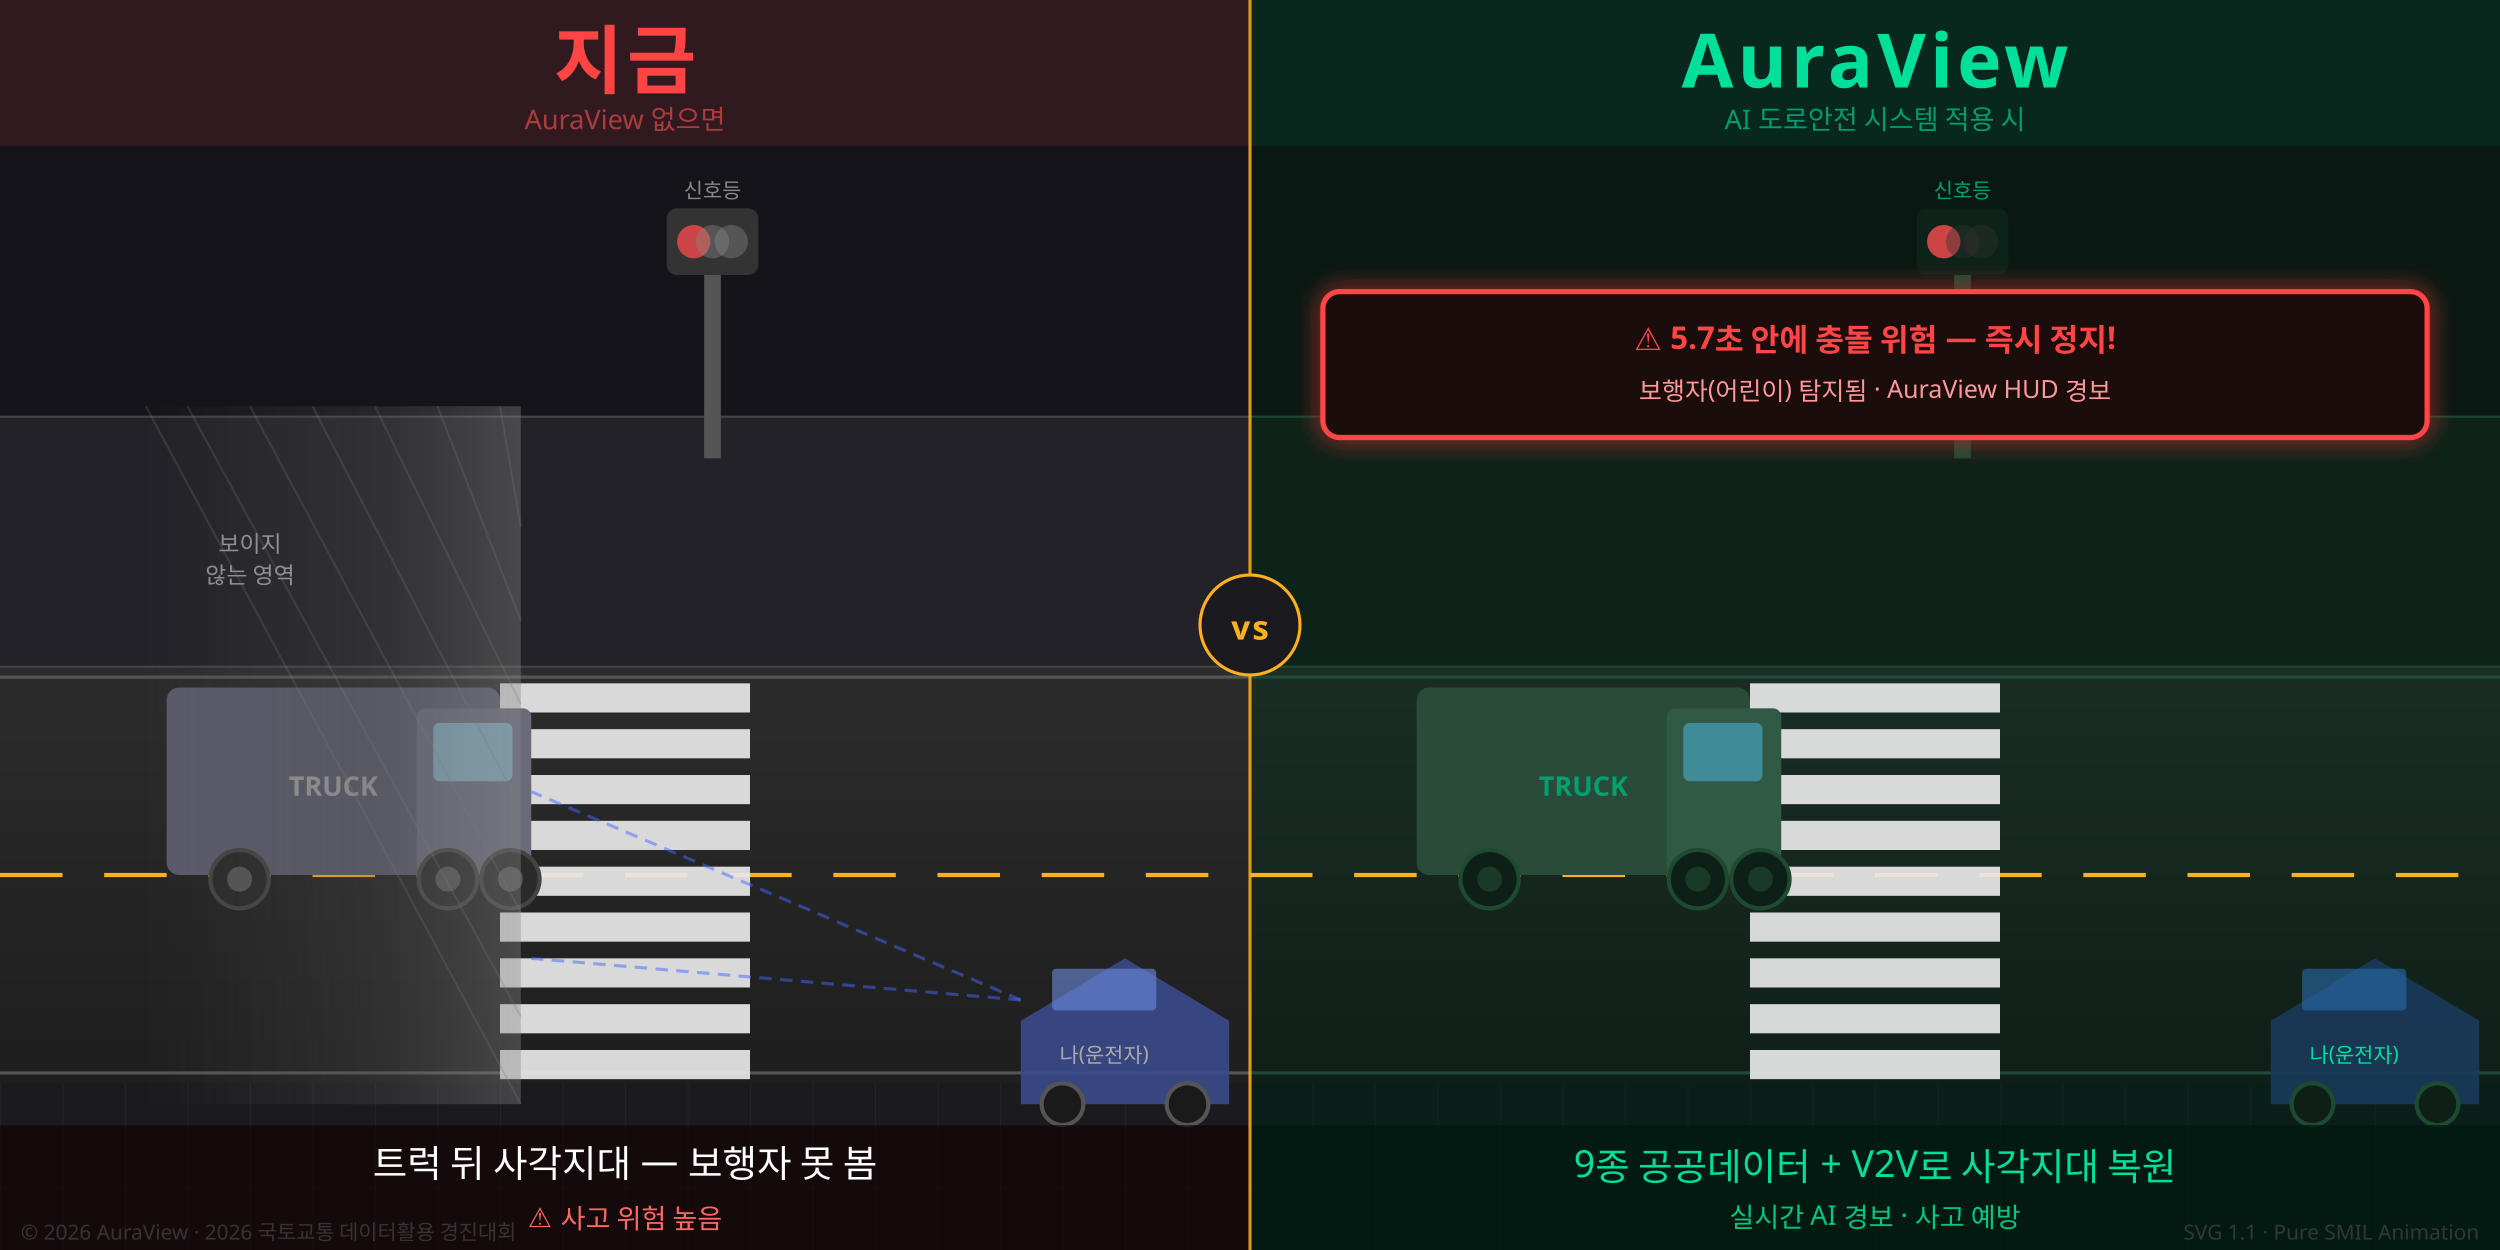
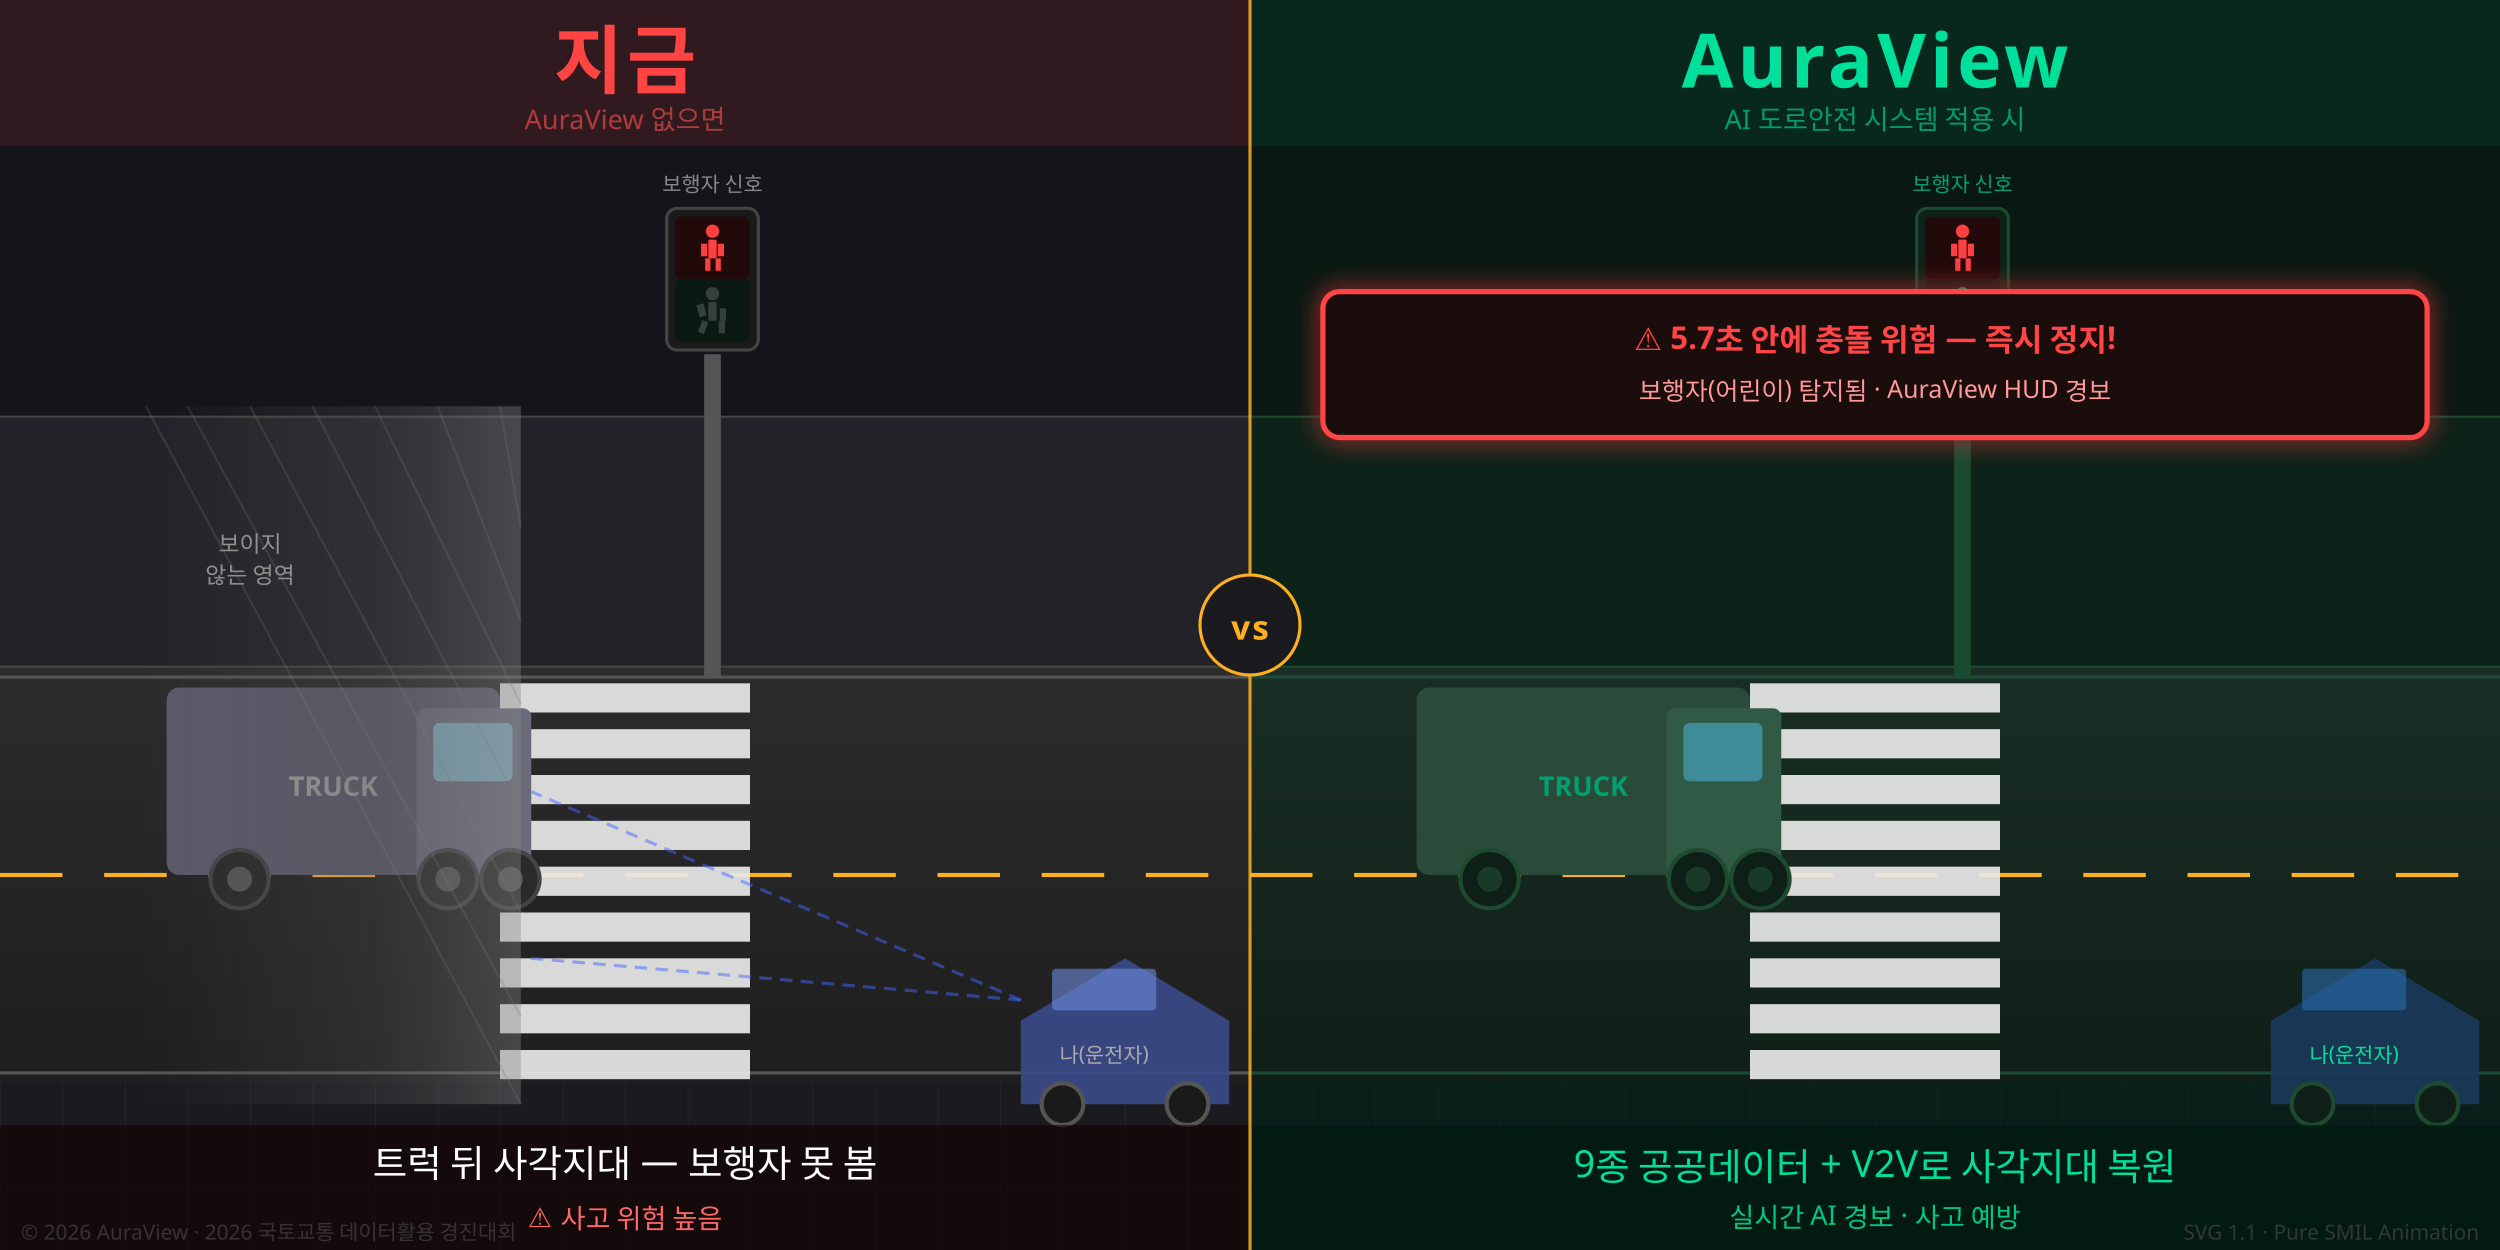
<svg xmlns="http://www.w3.org/2000/svg" viewBox="0 0 1200 600" width="1200" height="600" font-family="'Malgun Gothic','Apple SD Gothic Neo','Noto Sans KR',sans-serif">
  <defs>
    <pattern id="gridL" width="30" height="30" patternUnits="userSpaceOnUse">
      <path d="M30 0L0 0 0 30" fill="none" stroke="#2A2A35" stroke-width="0.5" />
    </pattern>
    <pattern id="gridR" width="30" height="30" patternUnits="userSpaceOnUse">
      <path d="M30 0L0 0 0 30" fill="none" stroke="#0D2D22" stroke-width="0.5" />
    </pattern>
    <linearGradient id="roadL" x1="0" y1="0" x2="0" y2="1">
      <stop offset="0%" stop-color="#2C2C2C" />
      <stop offset="100%" stop-color="#1E1E1E" />
    </linearGradient>
    <linearGradient id="roadR" x1="0" y1="0" x2="0" y2="1">
      <stop offset="0%" stop-color="#1A2E25" />
      <stop offset="100%" stop-color="#0F1F18" />
    </linearGradient>
    <linearGradient id="blindZone" x1="0" y1="0" x2="1" y2="0">
      <stop offset="0%" stop-color="#555555" stop-opacity="0.0" />
      <stop offset="60%" stop-color="#555555" stop-opacity="0.5" />
      <stop offset="100%" stop-color="#888888" stop-opacity="0.7" />
    </linearGradient>
    <filter id="childGlow" x="-50%" y="-50%" width="200%" height="200%">
      <feGaussianBlur in="SourceGraphic" stdDeviation="4" result="blur" />
      <feColorMatrix in="blur" type="matrix" values="1 0 0 0 0  0 0 0 0 0  0 0 0 0 0  0 0 0 1.5 0" result="redGlow" />
      <feMerge>
        <feMergeNode in="redGlow" />
        <feMergeNode in="SourceGraphic" />
      </feMerge>
    </filter>
    <filter id="alertGlow" x="-20%" y="-20%" width="140%" height="140%">
      <feGaussianBlur in="SourceGraphic" stdDeviation="6" result="blur" />
      <feMerge>
        <feMergeNode in="blur" />
        <feMergeNode in="SourceGraphic" />
      </feMerge>
    </filter>
    <clipPath id="clipL">
      <rect x="0" y="0" width="600" height="600" />
    </clipPath>
    <clipPath id="clipR">
      <rect x="600" y="0" width="600" height="600" />
    </clipPath>
    <marker id="arrowTeal" markerWidth="8" markerHeight="8" refX="4" refY="3" orient="auto">
      <path d="M0 0 L8 3 L0 6 Z" fill="#00E09A" />
    </marker>
  </defs>
  <g clip-path="url(#clipL)">
    <rect x="0" y="0" width="600" height="600" fill="#1A1A1F" />
    <rect x="0" y="0" width="600" height="600" fill="url(#gridL)" />
    <rect x="0" y="0" width="600" height="220" fill="#14141A" />
    <rect x="0" y="320" width="600" height="200" fill="url(#roadL)" />
    <line x1="0" y1="420" x2="600" y2="420" stroke="#FFB020" stroke-width="2" stroke-dasharray="30,20" />
    <line x1="0" y1="325" x2="600" y2="325" stroke="#555" stroke-width="1.5" />
    <line x1="0" y1="515" x2="600" y2="515" stroke="#555" stroke-width="1.5" />
    <rect x="0" y="200" width="600" height="120" fill="#222228" />
    <line x1="0" y1="200" x2="600" y2="200" stroke="#444" stroke-width="1" />
    <line x1="0" y1="320" x2="600" y2="320" stroke="#444" stroke-width="1" />
    <g fill="#E8E8E8" opacity="0.92">
      <rect x="240" y="328" width="120" height="14" />
      <rect x="240" y="350" width="120" height="14" />
      <rect x="240" y="372" width="120" height="14" />
      <rect x="240" y="394" width="120" height="14" />
      <rect x="240" y="416" width="120" height="14" />
      <rect x="240" y="438" width="120" height="14" />
      <rect x="240" y="460" width="120" height="14" />
      <rect x="240" y="482" width="120" height="14" />
      <rect x="240" y="504" width="120" height="14" />
    </g>
-     <rect x="338" y="130" width="8" height="90" fill="#555" />
-     <rect x="320" y="100" width="44" height="32" rx="5" fill="#333" />
-     <circle cx="333" cy="116" r="8" fill="#CC4444" />
-     <circle cx="342" cy="116" r="8" fill="#888" opacity="0.4" />
-     <circle cx="351" cy="116" r="8" fill="#888" opacity="0.4" />
-     <text x="342" y="95" text-anchor="middle" font-size="10" fill="#888">신호등</text>
+     <rect x="338" y="170" width="8" height="155" fill="#555" />
+     <rect x="320" y="100" width="44" height="68" rx="5" fill="#1A1A1A" stroke="#444" stroke-width="1.5" />
+     <rect x="324" y="104" width="36" height="30" rx="3" fill="#220A0A" />
+     <g fill="#FF4040">
+       <circle cx="342" cy="111" r="3.2" />
+       <rect x="340" y="115" width="4" height="9" rx="0.6" />
+       <rect x="336.5" y="117" width="3" height="6" />
+       <rect x="344.5" y="117" width="3" height="6" />
+       <rect x="338.5" y="124" width="2.5" height="6" />
+       <rect x="343.5" y="124" width="2.5" height="6" />
+     </g>
+     <rect x="324" y="134" width="36" height="30" rx="3" fill="#0A1A12" />
+     <g fill="#888" opacity="0.35">
+       <circle cx="342" cy="141" r="3.2" />
+       <rect x="340" y="145" width="4" height="9" rx="0.6" />
+       <rect x="335" y="146" width="3.5" height="6" transform="rotate(-15, 336.5, 149)" />
+       <rect x="345.5" y="148" width="3" height="6" />
+       <rect x="336" y="154" width="3" height="6" transform="rotate(20, 337.5, 157)" />
+       <rect x="345" y="154" width="3" height="6" />
+     </g>
+     <text x="342" y="92" text-anchor="middle" font-size="10" fill="#888">보행자 신호</text>
    <g id="truckL">
      <rect x="80" y="330" width="160" height="90" rx="6" fill="#5A5A6A" />
      <rect x="200" y="340" width="55" height="80" rx="4" fill="#6A6A7A" />
      <rect x="208" y="347" width="38" height="28" rx="3" fill="#8ACDDF" opacity="0.6" />
      <circle cx="115" cy="422" r="14" fill="#2A2A2A" stroke="#444" stroke-width="2" />
      <circle cx="115" cy="422" r="6" fill="#555" />
      <circle cx="215" cy="422" r="14" fill="#2A2A2A" stroke="#444" stroke-width="2" />
      <circle cx="215" cy="422" r="6" fill="#555" />
      <circle cx="245" cy="422" r="14" fill="#2A2A2A" stroke="#444" stroke-width="2" />
      <circle cx="245" cy="422" r="6" fill="#555" />
      <text x="160" y="382" text-anchor="middle" font-size="13" fill="#999" font-weight="bold">TRUCK</text>
      <animateTransform attributeName="transform" type="translate" values="-60,0; 60,0; -60,0" dur="4s" repeatCount="indefinite" calcMode="spline" keySplines="0.45 0.05 0.55 0.95; 0.45 0.05 0.55 0.95" />
    </g>
    <g clip-path="url(#clipL)">
      <rect x="70" y="195" width="180" height="335" fill="url(#blindZone)" opacity="0.55" />
      <text x="120" y="265" text-anchor="middle" font-size="11" fill="#AAAAAA" opacity="0.8">보이지</text>
      <text x="120" y="280" text-anchor="middle" font-size="11" fill="#AAAAAA" opacity="0.8">않는 영역</text>
      <g stroke="#777" stroke-width="1" opacity="0.25">
        <line x1="70" y1="195" x2="250" y2="530" />
        <line x1="90" y1="195" x2="250" y2="488" />
        <line x1="120" y1="195" x2="250" y2="438" />
        <line x1="150" y1="195" x2="250" y2="388" />
        <line x1="180" y1="195" x2="250" y2="338" />
        <line x1="210" y1="195" x2="250" y2="298" />
        <line x1="240" y1="195" x2="250" y2="253" />
      </g>
    </g>
    <g id="childL" opacity="0.0">
      <circle cx="130" cy="455" r="12" fill="#666" opacity="0.6" />
      <rect x="122" y="467" width="16" height="22" rx="3" fill="#555" opacity="0.6" />
      <rect x="122" y="488" width="6" height="16" rx="2" fill="#555" opacity="0.6" />
      <rect x="132" y="488" width="6" height="16" rx="2" fill="#555" opacity="0.6" />
      <rect x="112" y="468" width="10" height="5" rx="2" fill="#555" opacity="0.6" />
      <rect x="138" y="468" width="10" height="5" rx="2" fill="#555" opacity="0.6" />
      <animate attributeName="opacity" values="0;0;0.4;0.4;0" dur="4s" repeatCount="indefinite" keyTimes="0;0.35;0.55;0.75;1" />
    </g>
    <g>
      <polygon points="490,490 540,460 590,490 590,530 490,530" fill="#3A4A8A" opacity="0.9" />
      <rect x="505" y="465" width="50" height="20" rx="2" fill="#6A8ADA" opacity="0.6" />
      <circle cx="510" cy="530" r="10" fill="#1A1A1A" stroke="#555" stroke-width="2" />
      <circle cx="570" cy="530" r="10" fill="#1A1A1A" stroke="#555" stroke-width="2" />
      <text x="530" y="510" text-anchor="middle" font-size="10" fill="#AAA">나(운전자)</text>
      <line x1="490" y1="480" x2="255" y2="380" stroke="#4466FF" stroke-width="1.5" stroke-dasharray="6,4" opacity="0.5" />
      <line x1="490" y1="480" x2="255" y2="460" stroke="#4466FF" stroke-width="1.5" stroke-dasharray="6,4" opacity="0.5" />
    </g>
    <rect x="0" y="0" width="600" height="70" fill="#FF4444" opacity="0.12" />
    <text x="300" y="42" text-anchor="middle" font-size="36" font-weight="bold" fill="#FF4444" letter-spacing="2">지금</text>
    <text x="300" y="62" text-anchor="middle" font-size="13" fill="#CC4444" opacity="0.8">
      AuraView 없으면
    </text>
    <rect x="0" y="540" width="600" height="60" fill="#110000" opacity="0.6" />
    <text x="300" y="565" text-anchor="middle" font-size="18" fill="#FFFFFF">
      트럭 뒤 사각지대 — 보행자 못 봄
    </text>
    <text x="300" y="589" text-anchor="middle" font-size="13" fill="#FF6666">
      ⚠ 사고 위험 높음
    </text>
  </g>
  <g clip-path="url(#clipR)">
    <rect x="600" y="0" width="600" height="600" fill="#0B1F1A" />
    <rect x="600" y="0" width="600" height="600" fill="url(#gridR)" />
    <rect x="600" y="0" width="600" height="220" fill="#091812" />
    <rect x="600" y="320" width="600" height="200" fill="url(#roadR)" />
    <line x1="600" y1="420" x2="1200" y2="420" stroke="#FFB020" stroke-width="2" stroke-dasharray="30,20" />
    <line x1="600" y1="325" x2="1200" y2="325" stroke="#1E4A38" stroke-width="1.5" />
    <line x1="600" y1="515" x2="1200" y2="515" stroke="#1E4A38" stroke-width="1.5" />
    <rect x="600" y="200" width="600" height="120" fill="#0D2218" />
    <line x1="600" y1="200" x2="1200" y2="200" stroke="#1A4A30" stroke-width="1" />
    <line x1="600" y1="320" x2="1200" y2="320" stroke="#1A4A30" stroke-width="1" />
    <g fill="#E8E8E8" opacity="0.92">
      <rect x="840" y="328" width="120" height="14" />
      <rect x="840" y="350" width="120" height="14" />
      <rect x="840" y="372" width="120" height="14" />
      <rect x="840" y="394" width="120" height="14" />
      <rect x="840" y="416" width="120" height="14" />
      <rect x="840" y="438" width="120" height="14" />
      <rect x="840" y="460" width="120" height="14" />
      <rect x="840" y="482" width="120" height="14" />
      <rect x="840" y="504" width="120" height="14" />
    </g>
-     <rect x="938" y="130" width="8" height="90" fill="#1A4A30" />
-     <rect x="920" y="100" width="44" height="32" rx="5" fill="#0D2218" />
-     <circle cx="933" cy="116" r="8" fill="#CC4444" />
-     <circle cx="942" cy="116" r="8" fill="#333" opacity="0.4" />
-     <circle cx="951" cy="116" r="8" fill="#333" opacity="0.4" />
-     <text x="942" y="95" text-anchor="middle" font-size="10" fill="#00A070">신호등</text>
+     <rect x="938" y="170" width="8" height="155" fill="#1A4A30" />
+     <rect x="920" y="100" width="44" height="68" rx="5" fill="#0D2218" stroke="#1A4A30" stroke-width="1.5" />
+     <rect x="924" y="104" width="36" height="30" rx="3" fill="#220A0A" />
+     <g fill="#FF4040">
+       <circle cx="942" cy="111" r="3.2" />
+       <rect x="940" y="115" width="4" height="9" rx="0.6" />
+       <rect x="936.5" y="117" width="3" height="6" />
+       <rect x="944.5" y="117" width="3" height="6" />
+       <rect x="938.5" y="124" width="2.5" height="6" />
+       <rect x="943.5" y="124" width="2.5" height="6" />
+     </g>
+     <rect x="924" y="134" width="36" height="30" rx="3" fill="#0A1A12" />
+     <g fill="#00E09A" opacity="0.85">
+       <circle cx="942" cy="141" r="3.2" />
+       <rect x="940" y="145" width="4" height="9" rx="0.6" />
+       <rect x="935" y="146" width="3.5" height="6" transform="rotate(-15, 936.5, 149)" />
+       <rect x="945.5" y="148" width="3" height="6" />
+       <rect x="936" y="154" width="3" height="6" transform="rotate(20, 937.5, 157)" />
+       <rect x="945" y="154" width="3" height="6" />
+     </g>
+     <text x="942" y="92" text-anchor="middle" font-size="10" fill="#00A070">보행자 신호</text>
    <g id="truckR">
      <rect x="680" y="330" width="160" height="90" rx="6" fill="#2A4A3A" />
      <rect x="800" y="340" width="55" height="80" rx="4" fill="#305A45" />
      <rect x="808" y="347" width="38" height="28" rx="3" fill="#4AADCF" opacity="0.6" />
      <circle cx="715" cy="422" r="14" fill="#0D1F16" stroke="#1E4A30" stroke-width="2" />
      <circle cx="715" cy="422" r="6" fill="#1A3A28" />
      <circle cx="815" cy="422" r="14" fill="#0D1F16" stroke="#1E4A30" stroke-width="2" />
      <circle cx="815" cy="422" r="6" fill="#1A3A28" />
      <circle cx="845" cy="422" r="14" fill="#0D1F16" stroke="#1E4A30" stroke-width="2" />
      <circle cx="845" cy="422" r="6" fill="#1A3A28" />
      <text x="760" y="382" text-anchor="middle" font-size="13" fill="#00A070" font-weight="bold">TRUCK</text>
      <animateTransform attributeName="transform" type="translate" values="-60,0; 60,0; -60,0" dur="4s" repeatCount="indefinite" calcMode="spline" keySplines="0.45 0.05 0.55 0.95; 0.45 0.05 0.55 0.95" />
    </g>
    <g id="v2vLines" opacity="0">
      <line x1="855" y1="375" x2="730" y2="455" stroke="#00E09A" stroke-width="1.5" stroke-dasharray="5,4" marker-end="url(#arrowTeal)" />
      <line x1="1080" y1="490" x2="745" y2="455" stroke="#00E09A" stroke-width="1.5" stroke-dasharray="5,4" marker-end="url(#arrowTeal)" />
      <text x="870" y="415" font-size="10" fill="#00E09A" opacity="0.9">V2V 신호</text>
      <animate attributeName="opacity" values="0;0;1;1;0" dur="4s" repeatCount="indefinite" keyTimes="0;0.35;0.55;0.75;1" />
    </g>
    <g id="childR" filter="url(#childGlow)" opacity="0">
      <rect x="716" y="440" width="52" height="72" rx="4" fill="none" stroke="#FF4444" stroke-width="2.5" stroke-dasharray="6,3" />
      <circle cx="730" cy="455" r="12" fill="#FF6644" />
      <rect x="722" y="467" width="16" height="22" rx="3" fill="#FF5533" />
      <rect x="722" y="488" width="6" height="16" rx="2" fill="#FF5533" />
      <rect x="732" y="488" width="6" height="16" rx="2" fill="#FF5533" />
      <rect x="712" y="468" width="10" height="5" rx="2" fill="#FF5533" />
      <rect x="738" y="468" width="10" height="5" rx="2" fill="#FF5533" />
      <animate attributeName="opacity" values="0;0;1;1;0" dur="4s" repeatCount="indefinite" keyTimes="0;0.35;0.55;0.75;1" />
    </g>
    <g>
      <polygon points="1090,490 1140,460 1190,490 1190,530 1090,530" fill="#1A3A5A" opacity="0.9" />
      <rect x="1105" y="465" width="50" height="20" rx="2" fill="#2A6AAA" opacity="0.6" />
      <circle cx="1110" cy="530" r="10" fill="#0D1F16" stroke="#1E4A30" stroke-width="2" />
      <circle cx="1170" cy="530" r="10" fill="#0D1F16" stroke="#1E4A30" stroke-width="2" />
      <text x="1130" y="510" text-anchor="middle" font-size="10" fill="#00E09A">나(운전자)</text>
    </g>
    <g id="hudAlert" filter="url(#alertGlow)">
      <rect x="635" y="140" width="530" height="70" rx="8" fill="#1A0A0A" stroke="#FF4444" stroke-width="2.5" />
      <text x="900" y="168" text-anchor="middle" font-size="15" fill="#FF4444" font-weight="bold">
        ⚠ 5.7초 안에 충돌 위험 — 즉시 정지!
      </text>
      <text x="900" y="192" text-anchor="middle" font-size="12" fill="#FF9999">
        보행자(어린이) 탐지됨 · AuraView HUD 경보
      </text>
      <animate attributeName="opacity" values="0;0;1;0.2;1;0.2;1;0" dur="4s" repeatCount="indefinite" keyTimes="0;0.35;0.50;0.58;0.65;0.73;0.80;1" />
    </g>
    <g id="dataBadge" opacity="0">
      <rect x="635" y="225" width="250" height="26" rx="4" fill="#003322" stroke="#00604A" stroke-width="1" />
      <text x="760" y="242" text-anchor="middle" font-size="11" fill="#00E09A">
        CCTV · V2V · 교통신호 · 보행자센서 ···
      </text>
      <animate attributeName="opacity" values="0;0;0.9;0.9;0" dur="4s" repeatCount="indefinite" keyTimes="0;0.35;0.55;0.75;1" />
    </g>
    <rect x="600" y="0" width="600" height="70" fill="#00E09A" opacity="0.08" />
    <text x="900" y="42" text-anchor="middle" font-size="36" font-weight="bold" fill="#00E09A" letter-spacing="2">AuraView</text>
    <text x="900" y="62" text-anchor="middle" font-size="13" fill="#00A878" opacity="0.9">
      AI 도로안전 시스템 적용 시
    </text>
    <rect x="600" y="540" width="600" height="60" fill="#001810" opacity="0.7" />
    <text x="900" y="565" text-anchor="middle" font-size="18" fill="#00E09A">
      9종 공공데이터 + V2V로 사각지대 복원
    </text>
    <text x="900" y="589" text-anchor="middle" font-size="13" fill="#00C880">
      실시간 AI 경보 · 사고 예방
    </text>
  </g>
  <line x1="600" y1="0" x2="600" y2="600" stroke="#FFB020" stroke-width="1.5" opacity="0.85" />
  <circle cx="600" cy="300" r="24" fill="#1A1A1F" stroke="#FFB020" stroke-width="1.5" />
  <text x="600" y="307" text-anchor="middle" font-size="16" font-weight="bold" fill="#FFB020" letter-spacing="1">vs</text>
  <text x="10" y="595" font-size="10" fill="#444" opacity="0.7">
    © 2026 AuraView · 2026 국토교통 데이터활용 경진대회
  </text>
  <text x="1190" y="595" text-anchor="end" font-size="10" fill="#444" opacity="0.7">
    SVG 1.1 · Pure SMIL Animation
  </text>
</svg>
